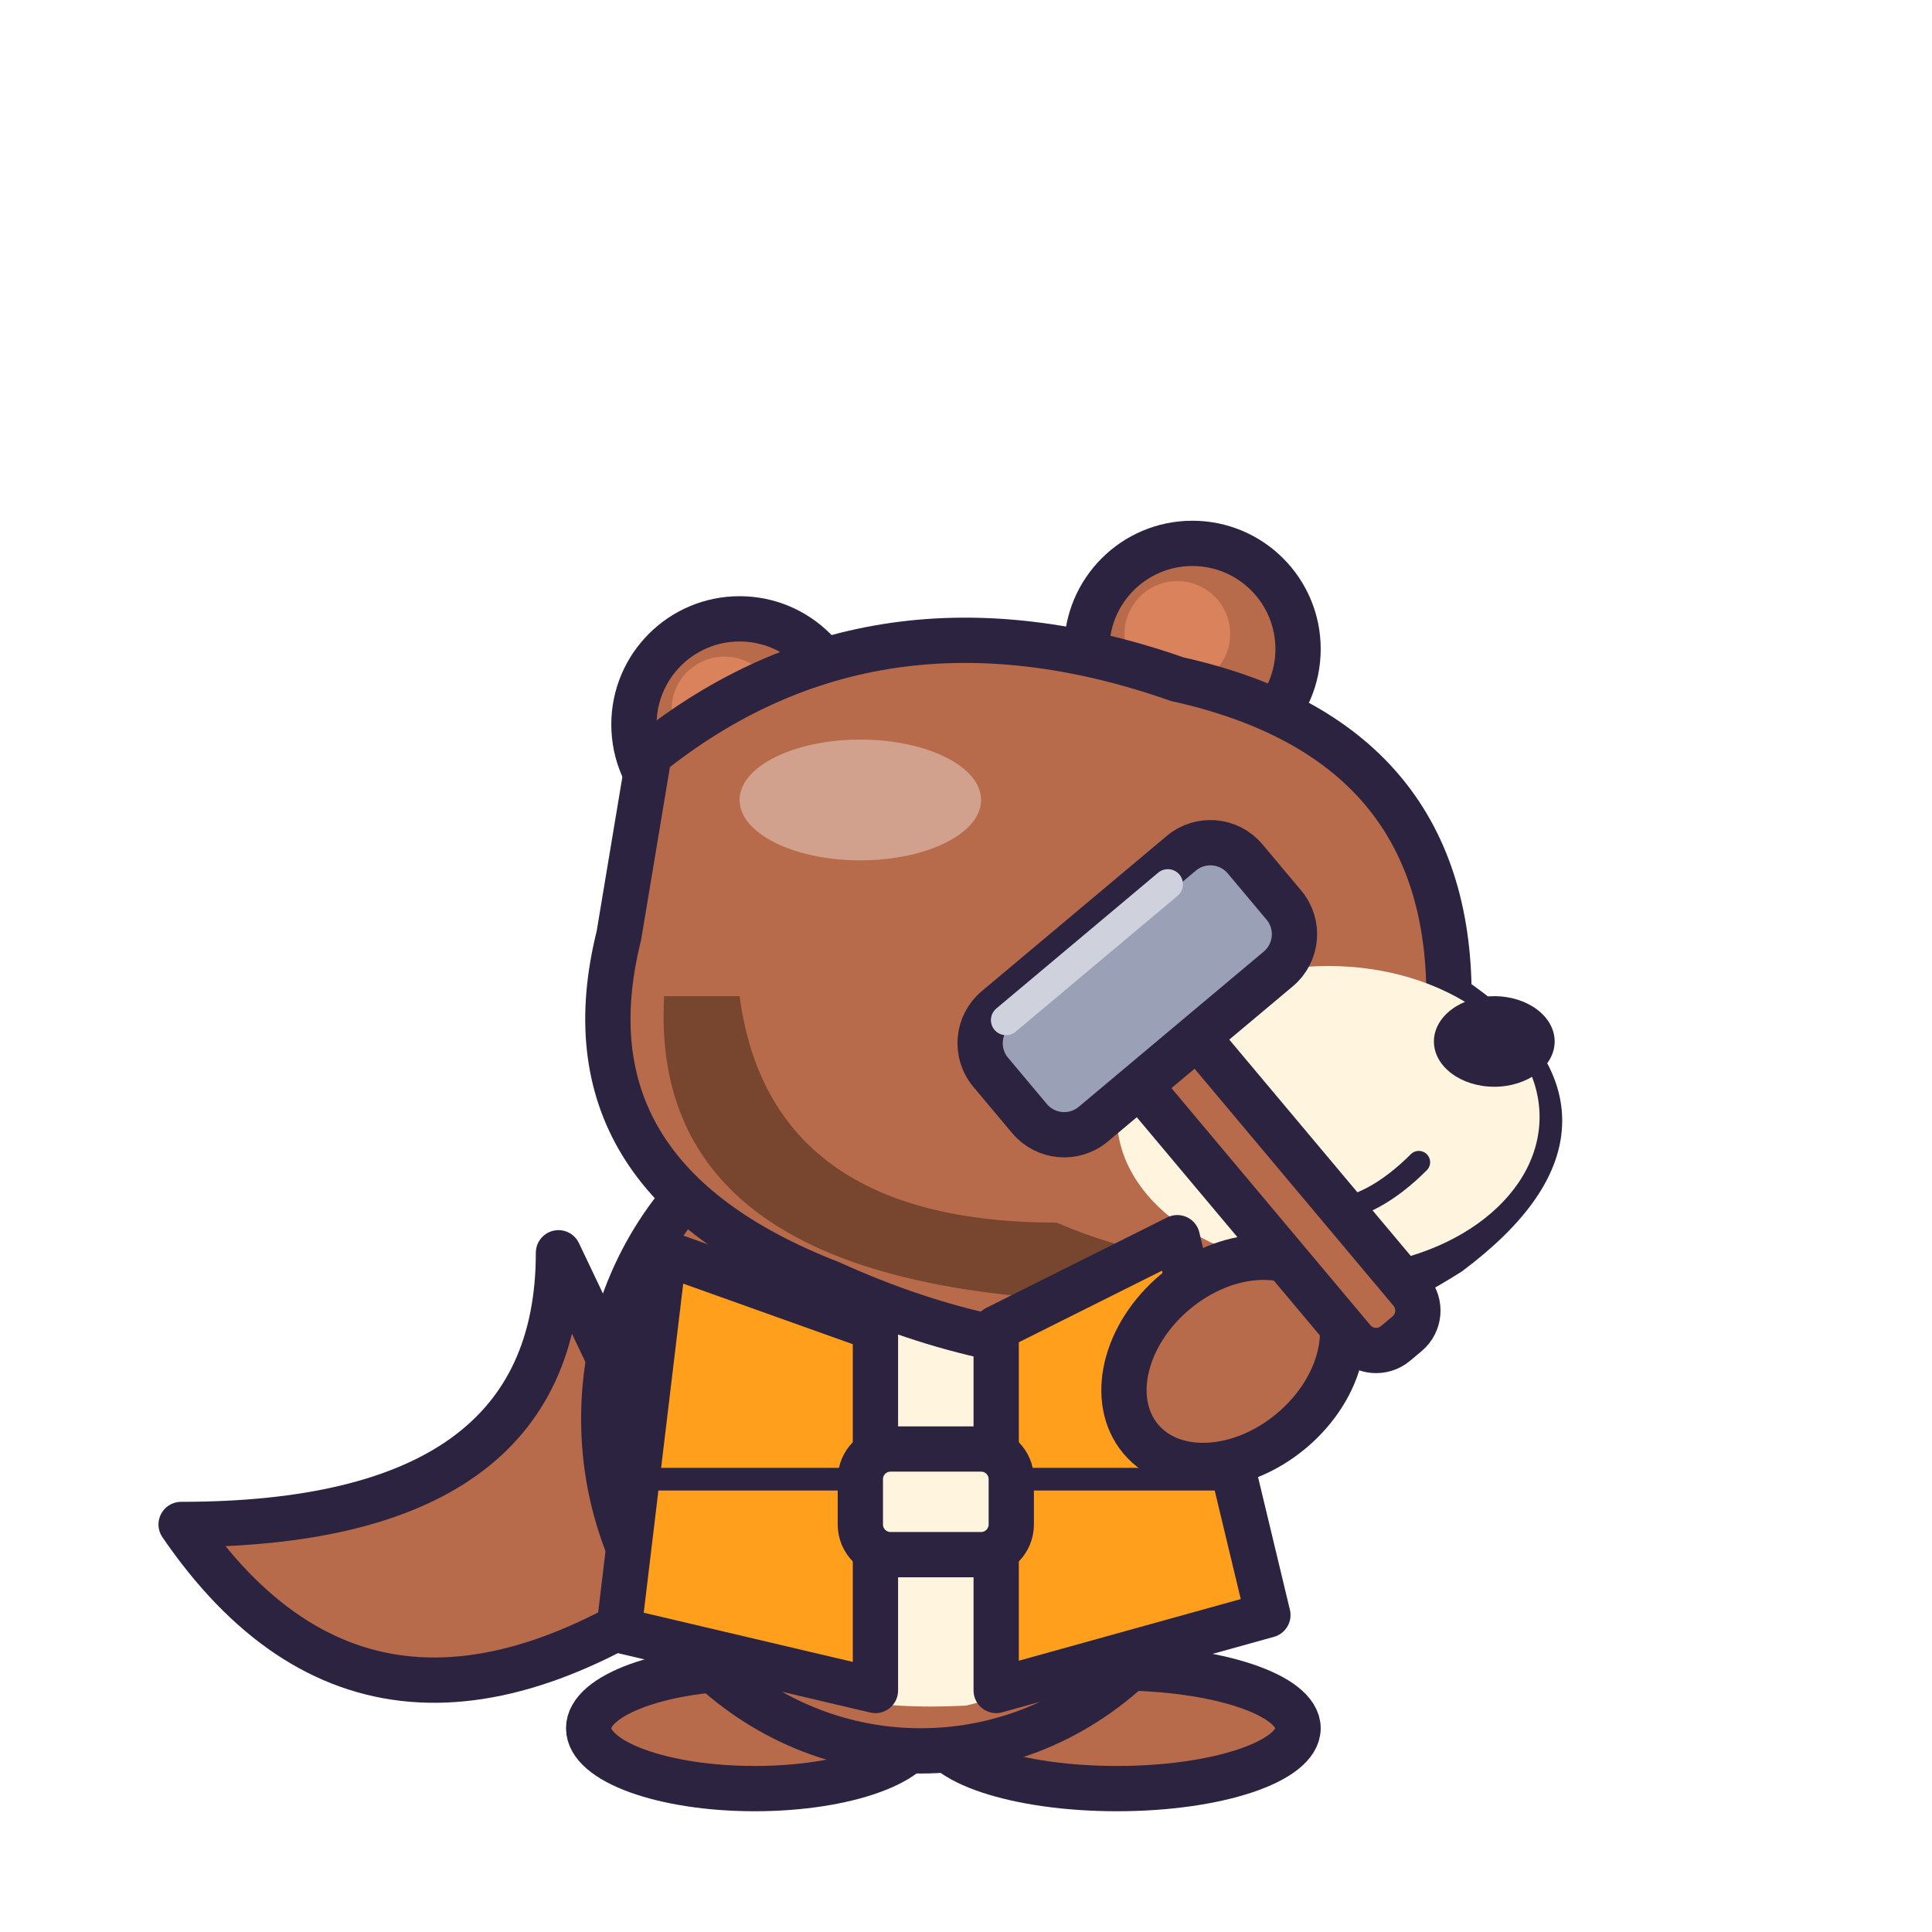
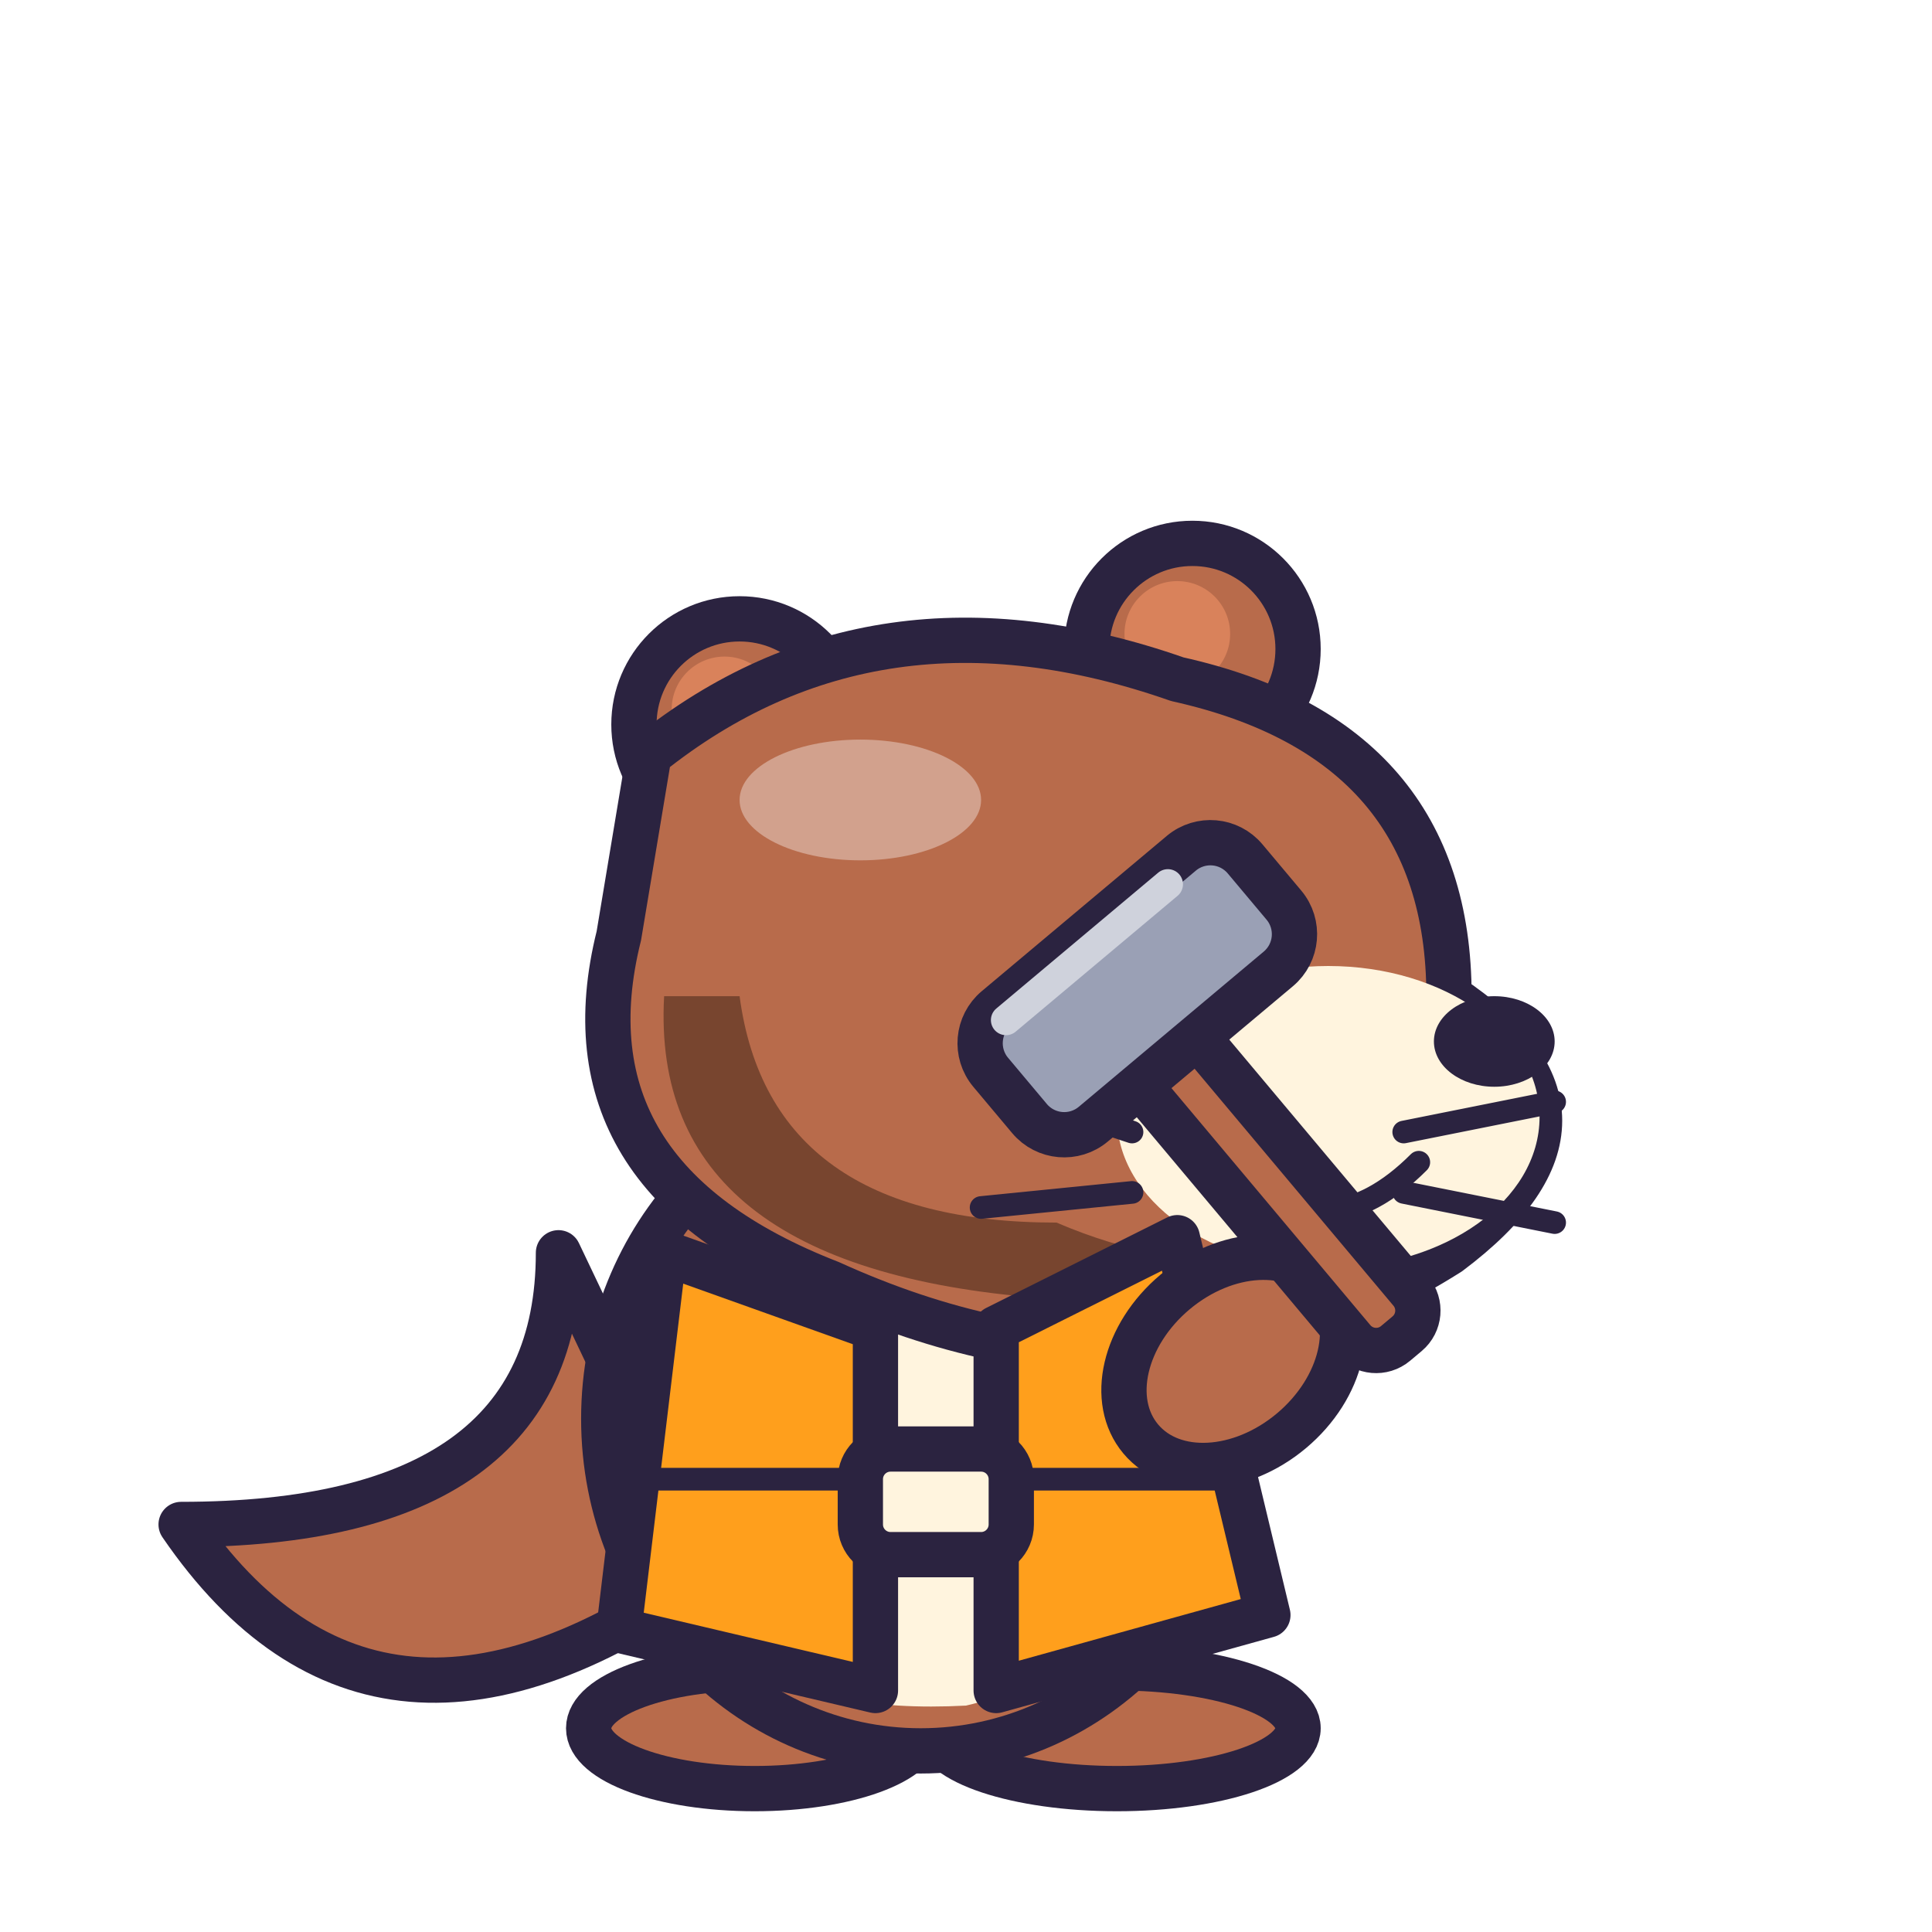
<svg xmlns="http://www.w3.org/2000/svg" version="1.1" viewBox="0 0 128 128" fill="none" stroke="#2B2340" stroke-width="3" stroke-linecap="round" stroke-linejoin="round">
  <g id="feet">
    <ellipse cx="50" cy="114.5" rx="11" ry="4" fill="#B86B4B" />
    <ellipse cx="74" cy="114.5" rx="12" ry="4" fill="#B86B4B" />
  </g>
  <g id="pose" transform="translate(0 1)">
    <g id="tail">
      <path d="M47 103Q25 119 12 100Q37 100 37 82Z" fill="#B86B4B" />
    </g>
    <g id="body">
      <ellipse cx="61" cy="93" rx="21" ry="22" fill="#B86B4B" />
      <path d="M51 79Q70 76 76 93Q77 109 64 112Q45 113 44 98Z" fill="#FFF4DE" stroke="none" />
    </g>
    <g id="head">
      <ellipse cx="49" cy="47" rx="7" ry="7" fill="#B86B4B" />
      <ellipse cx="79" cy="42" rx="7" ry="7" fill="#B86B4B" />
      <ellipse cx="48" cy="46" rx="3.5" ry="3.5" fill="#D9825B" stroke="none" />
      <ellipse cx="78" cy="41" rx="3.5" ry="3.5" fill="#D9825B" stroke="none" />
      <path d="M43 49Q58 37 78 44Q96 48 96 65Q108 73 96 82Q77 94 55 84Q37 77 41 61Z" fill="#B86B4B" />
      <path d="M44 65Q43 83 69 85Q87 88 97 78Q84 86 70 80Q51 80 49 65Z" fill="#78452F" stroke="none" />
      <ellipse cx="57" cy="52" rx="8" ry="4" fill="#D2A18D" stroke="none" />
      <ellipse cx="78" cy="62" rx="2.8" ry="4.2" fill="#2B2340" stroke="none" />
      <ellipse cx="77.3" cy="60.5" rx="0.8" ry="0.8" fill="#FFF4DE" stroke="none" />
      <ellipse cx="88" cy="73" rx="14" ry="10" fill="#FFF4DE" stroke="none" />
      <ellipse cx="99" cy="68" rx="4" ry="3" fill="#2B2340" stroke="none" />
      <path d="M82 77Q88 82 94 76" fill="none" stroke="#2B2340" stroke-width="1.5" />
+       <path d="M75 74L66 71M75 78L65 79M93 74L103 72M93 78L103 80" fill="none" stroke="#2B2340" stroke-width="1.5" />
    </g>
    <g id="clothing">
      <path d="M44 82L58 87L58 111L41 107Z" fill="#FF9F1C" />
      <path d="M66 87L78 81L84 106L66 111Z" fill="#FF9F1C" />
      <path d="M43 97H81" fill="none" stroke="#2B2340" stroke-width="1.5" />
      <rect x="57" y="95" width="10" height="7" rx="2" fill="#FFF4DE" />
    </g>
    <g id="headwear" />
    <g id="arm" transform="rotate(-40 78 91)">
      <ellipse cx="82" cy="92" rx="8" ry="6" fill="#B86B4B" />
      <g id="tool">
        <rect x="89" y="65" width="5" height="33" rx="2" fill="#B86B4B" />
        <rect x="82" y="64" width="22" height="10" rx="3" fill="#9AA0B5" />
        <path d="M85 65H99" fill="none" stroke="#CFD2DC" stroke-width="2" />
      </g>
    </g>
  </g>
</svg>
